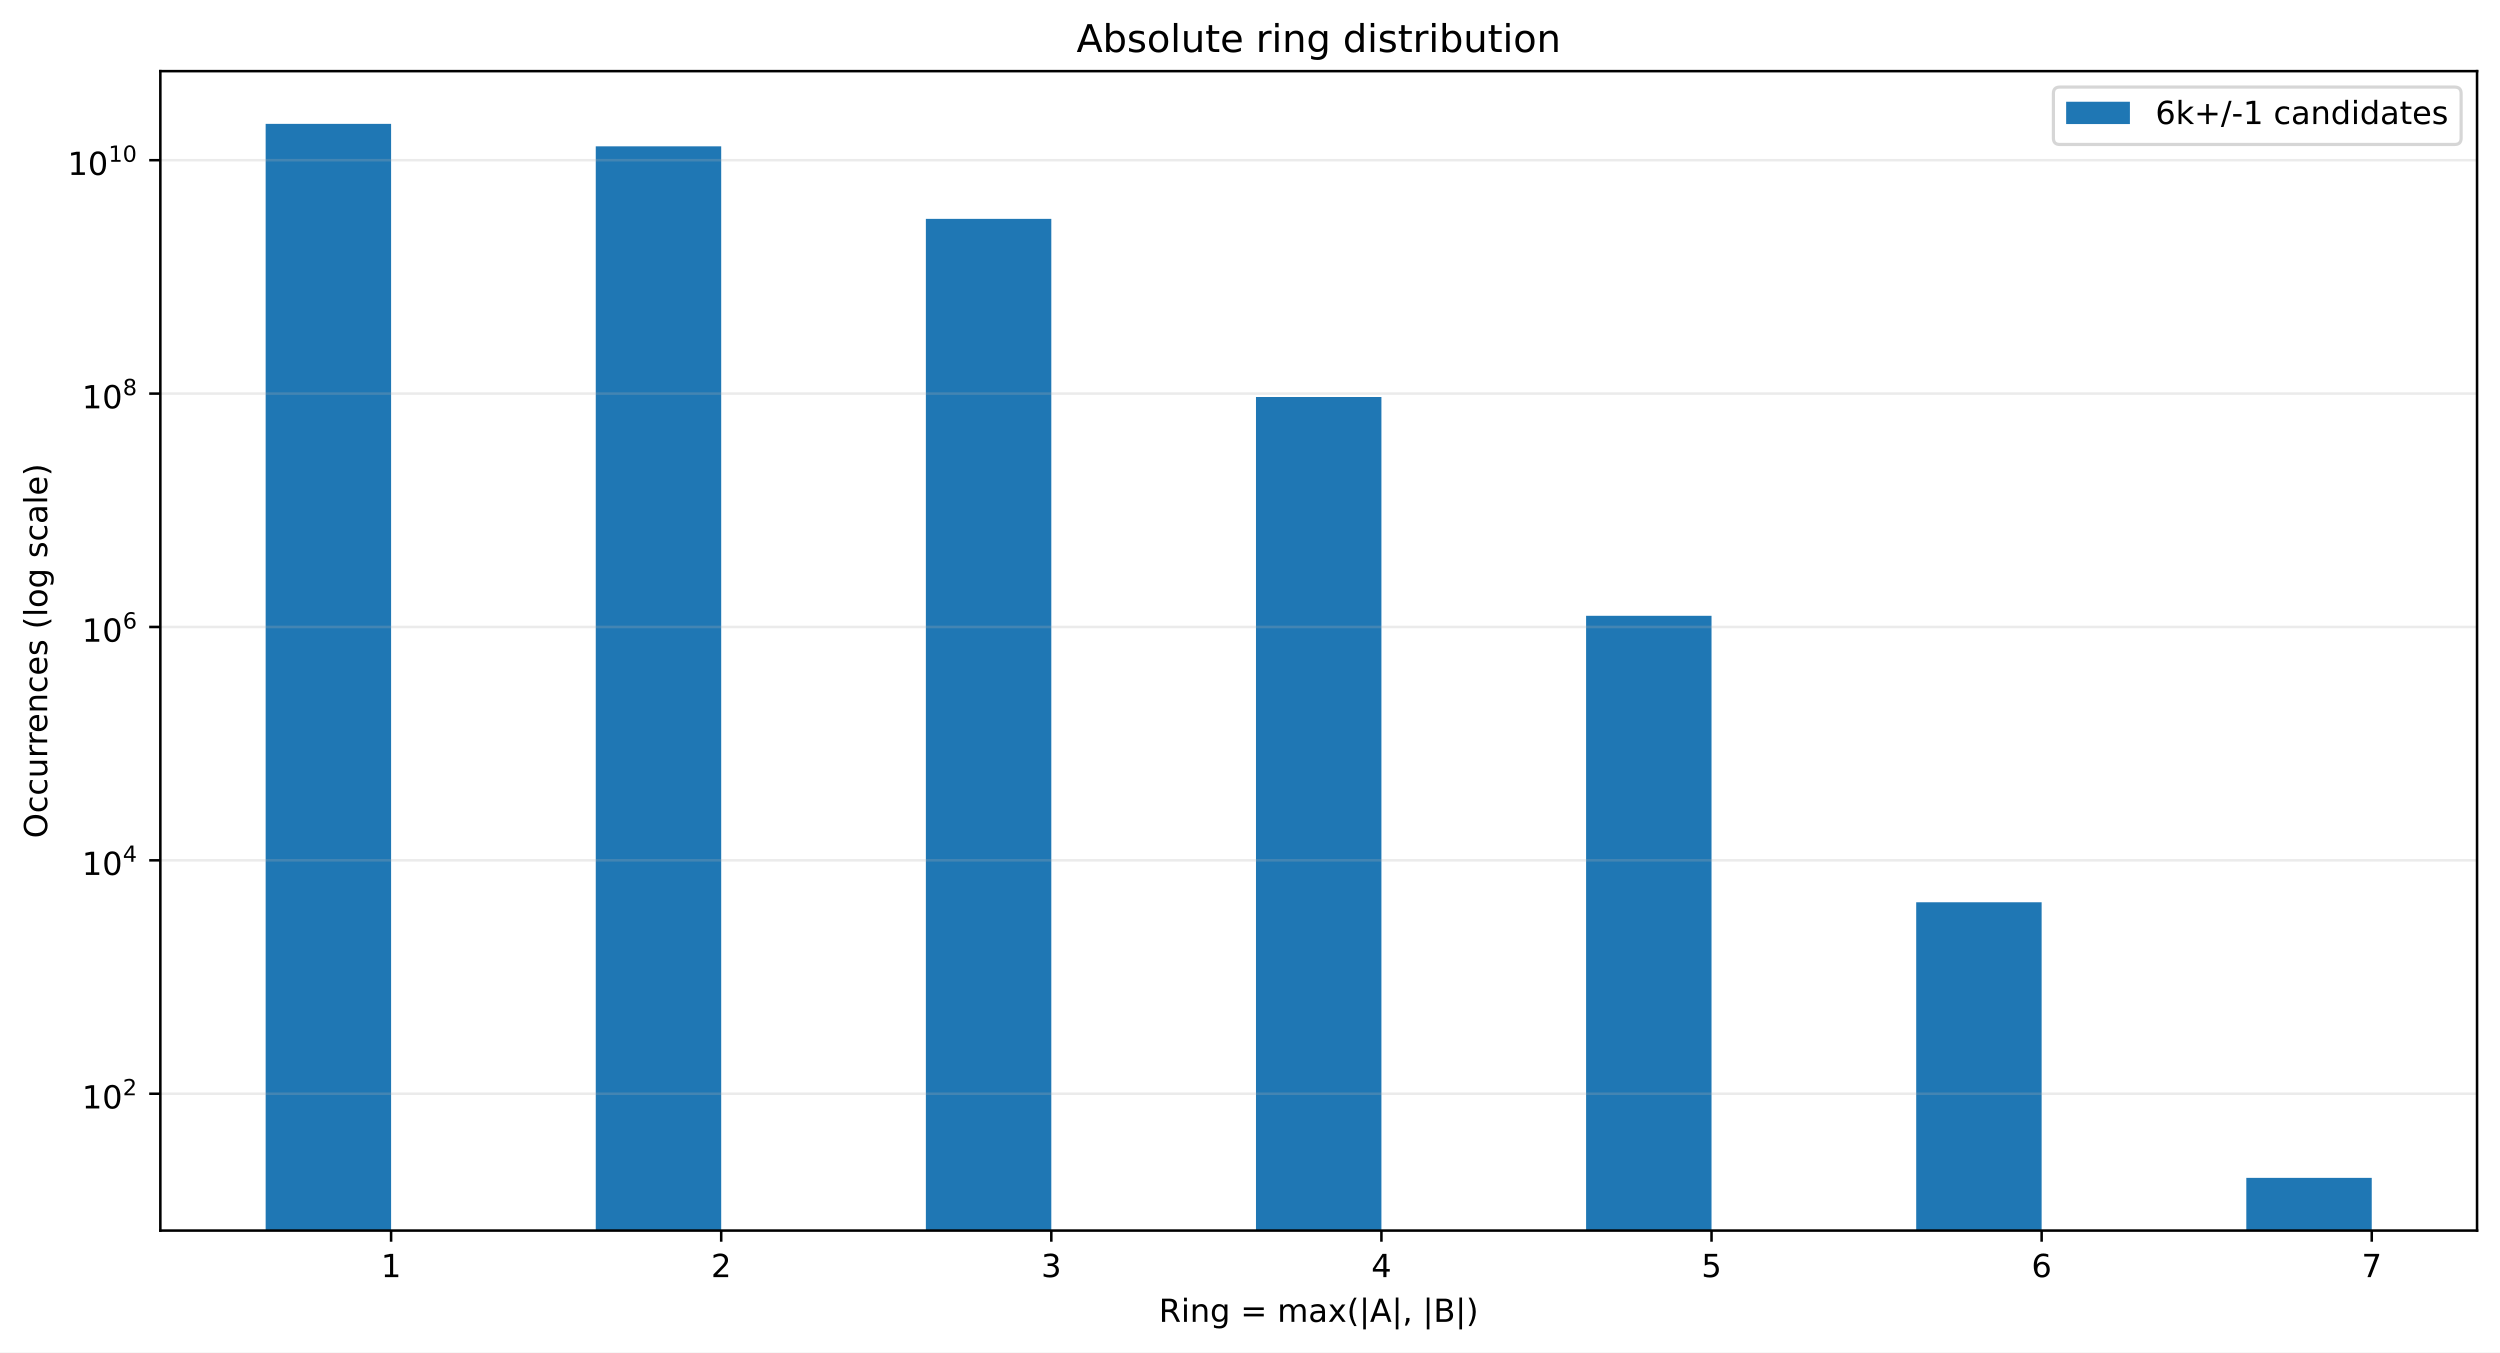
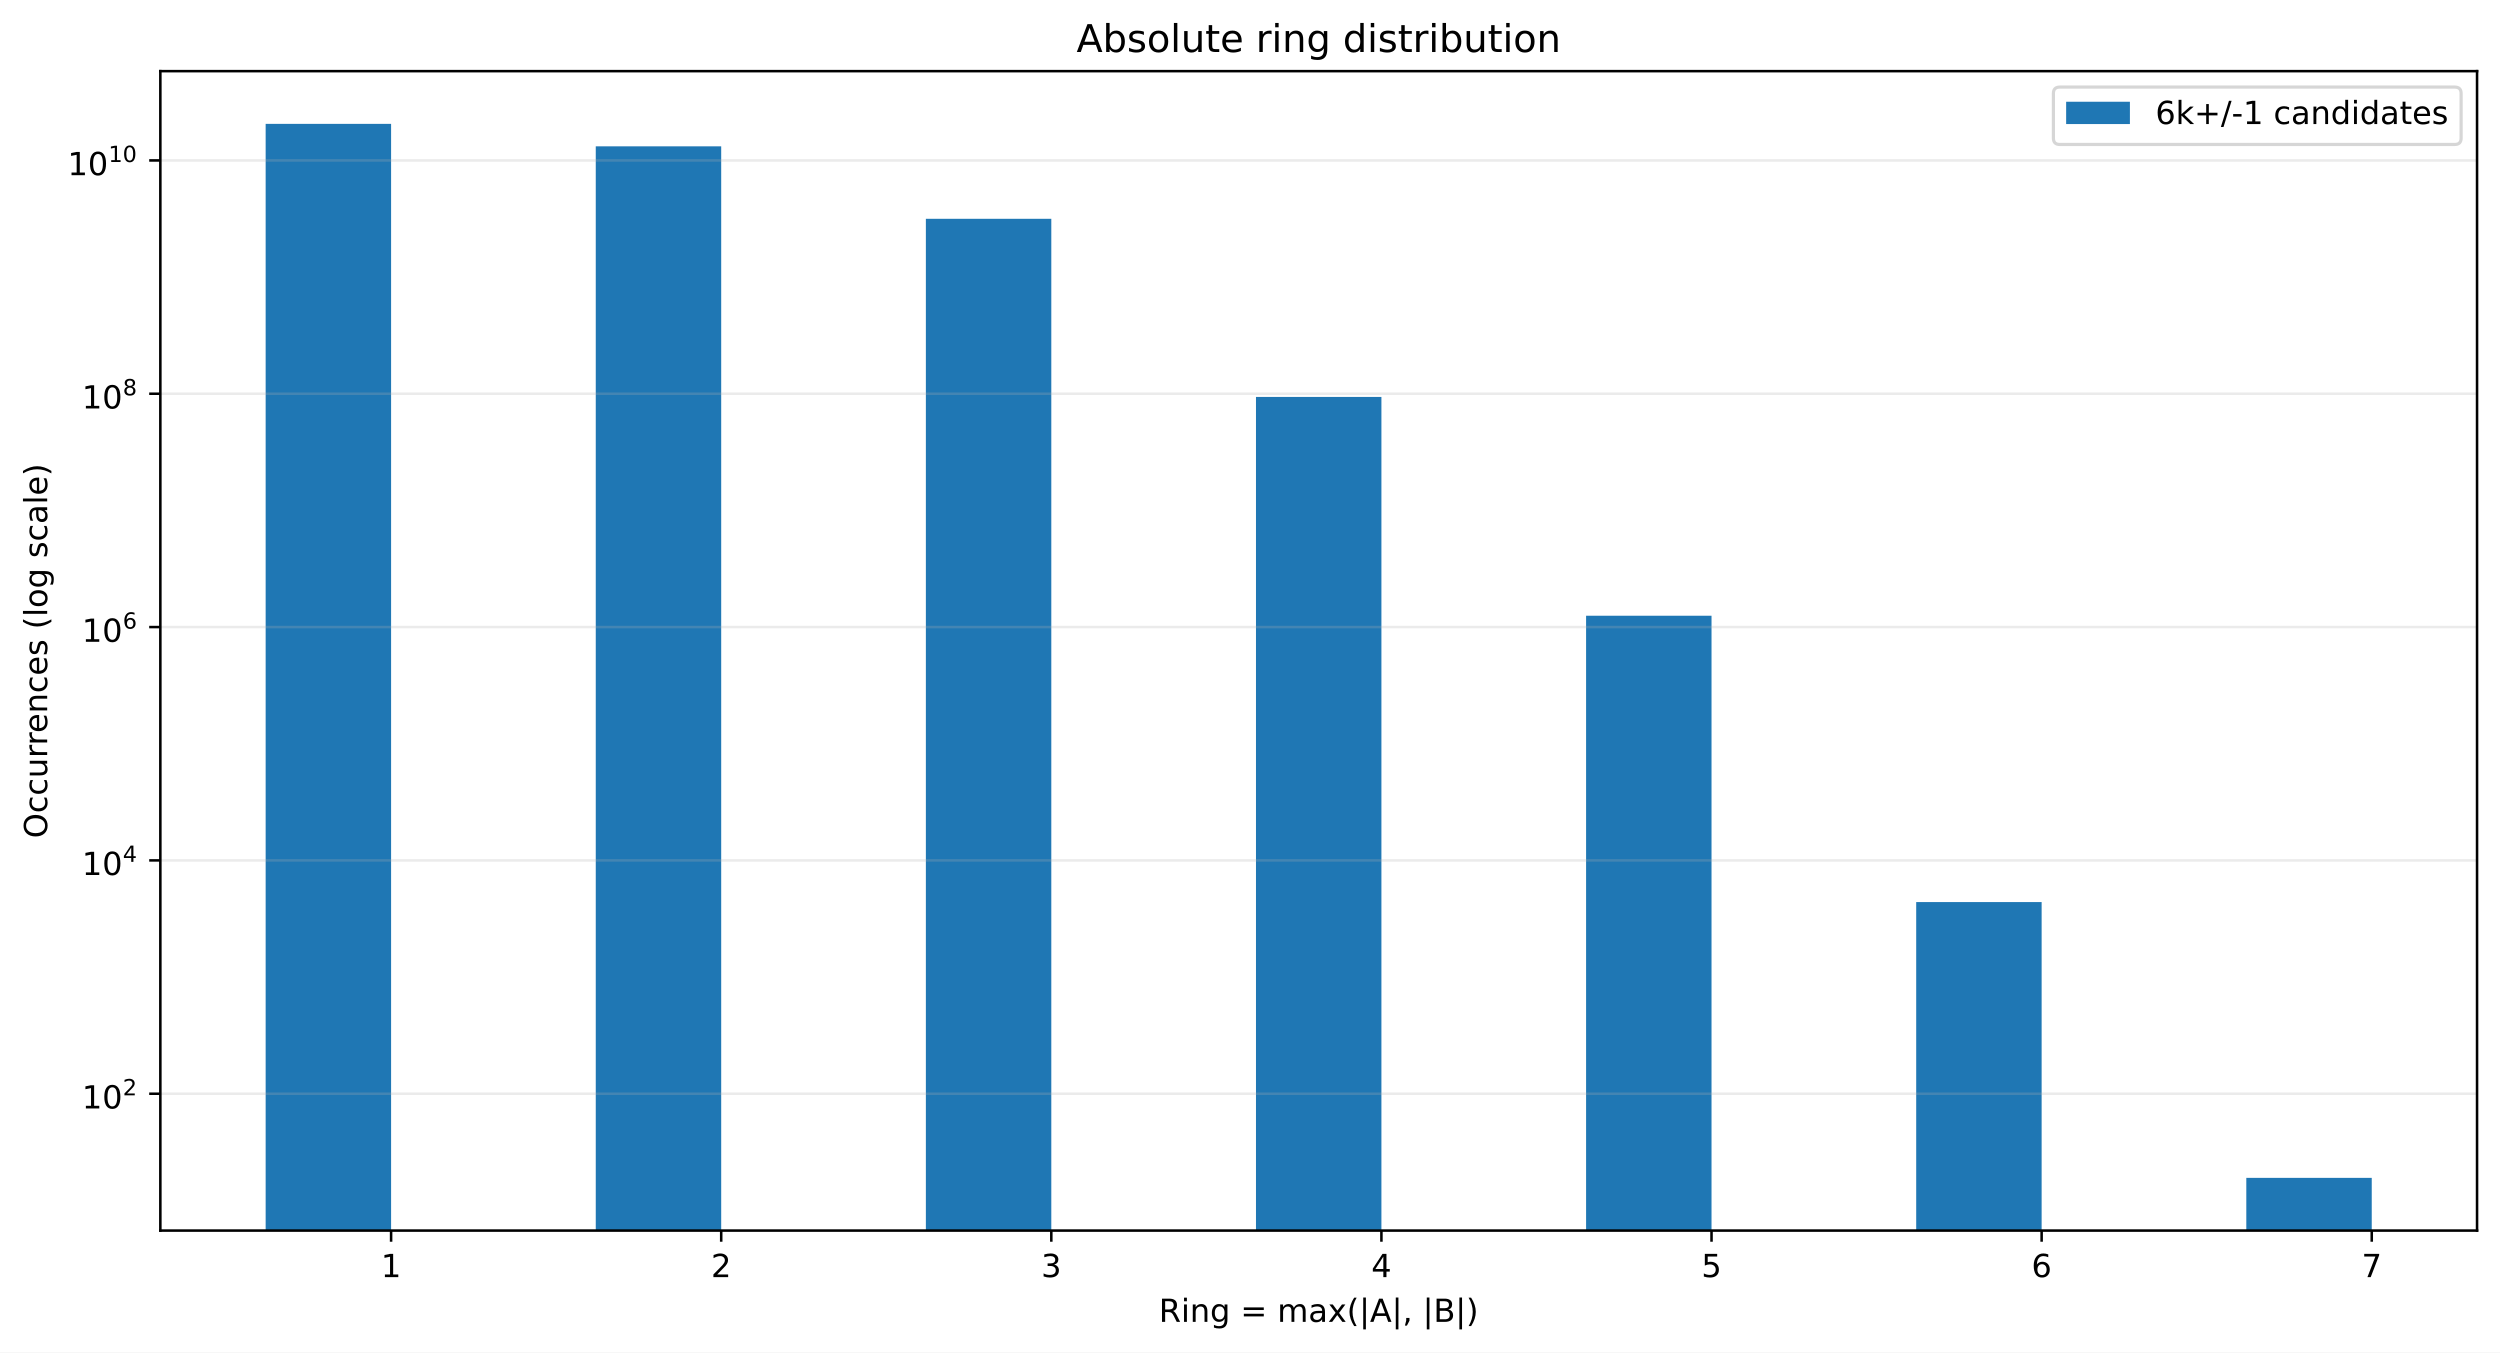
<svg xmlns="http://www.w3.org/2000/svg" xmlns:xlink="http://www.w3.org/1999/xlink" width="784.258pt" height="424.28pt" viewBox="0 0 784.258 424.28" version="1.1">
  <defs>
    <style type="text/css">*{stroke-linejoin: round; stroke-linecap: butt}</style>
  </defs>
  <g id="figure_1">
    <g id="patch_1">
      <path d="M 0 424.28  L 784.258 424.28  L 784.258 0  L 0 0  z " style="fill: #ffffff" />
    </g>
    <g id="axes_1">
      <g id="patch_2">
        <path d="M 50.301 386.036  L 777.058 386.036  L 777.058 22.318  L 50.301 22.318  z " style="fill: #ffffff" />
      </g>
      <g id="patch_3">
-         <path d="M 83.335 37021.482  L 122.687 37021.482  L 122.687 38.851  L 83.335 38.851  z " clip-path="url(#p740da7fad4)" style="fill: #1f77b4" />
+         <path d="M 83.335 37013.898  L 122.687 37013.898  L 122.687 38.851  L 83.335 38.851  z " clip-path="url(#p5dfe3e4680)" style="fill: #1f77b4" />
      </g>
      <g id="patch_4">
-         <path d="M 186.891 37021.482  L 226.243 37021.482  L 226.243 45.897  L 186.891 45.897  z " clip-path="url(#p740da7fad4)" style="fill: #1f77b4" />
+         <path d="M 186.891 37013.898  L 226.243 37013.898  L 226.243 45.895  L 186.891 45.895  z " clip-path="url(#p5dfe3e4680)" style="fill: #1f77b4" />
      </g>
      <g id="patch_5">
-         <path d="M 290.448 37021.482  L 329.799 37021.482  L 329.799 68.654  L 290.448 68.654  z " clip-path="url(#p740da7fad4)" style="fill: #1f77b4" />
+         <path d="M 290.448 37013.898  L 329.799 37013.898  L 329.799 68.647  L 290.448 68.647  z " clip-path="url(#p5dfe3e4680)" style="fill: #1f77b4" />
      </g>
      <g id="patch_6">
-         <path d="M 394.004 37021.482  L 433.355 37021.482  L 433.355 124.533  L 394.004 124.533  z " clip-path="url(#p740da7fad4)" style="fill: #1f77b4" />
+         <path d="M 394.004 37013.898  L 433.355 37013.898  L 433.355 124.515  L 394.004 124.515  z " clip-path="url(#p5dfe3e4680)" style="fill: #1f77b4" />
      </g>
      <g id="patch_7">
-         <path d="M 497.56 37021.482  L 536.912 37021.482  L 536.912 193.185  L 497.56 193.185  z " clip-path="url(#p740da7fad4)" style="fill: #1f77b4" />
+         <path d="M 497.56 37013.898  L 536.912 37013.898  L 536.912 193.153  L 497.56 193.153  z " clip-path="url(#p5dfe3e4680)" style="fill: #1f77b4" />
      </g>
      <g id="patch_8">
-         <path d="M 601.116 37021.482  L 640.468 37021.482  L 640.468 283.052  L 601.116 283.052  z " clip-path="url(#p740da7fad4)" style="fill: #1f77b4" />
+         <path d="M 601.116 37013.898  L 640.468 37013.898  L 640.468 282.979  L 601.116 282.979  z " clip-path="url(#p5dfe3e4680)" style="fill: #1f77b4" />
      </g>
      <g id="patch_9">
-         <path d="M 704.673 37021.482  L 744.024 37021.482  L 744.024 369.503  L 704.673 369.503  z " clip-path="url(#p740da7fad4)" style="fill: #1f77b4" />
+         <path d="M 704.673 37013.898  L 744.024 37013.898  L 744.024 369.503  L 704.673 369.503  z " clip-path="url(#p5dfe3e4680)" style="fill: #1f77b4" />
      </g>
      <g id="matplotlib.axis_1">
        <g id="xtick_1">
          <g id="line2d_1">
            <defs>
-               <path id="m22fabcd6a8" d="M 0 0  L 0 3.5  " style="stroke: #000000; stroke-width: 0.8" />
+               <path id="m068894368f" d="M 0 0  L 0 3.5  " style="stroke: #000000; stroke-width: 0.8" />
            </defs>
            <g>
-               <use xlink:href="#m22fabcd6a8" x="122.687" y="386.036" style="stroke: #000000; stroke-width: 0.8" />
+               <use xlink:href="#m068894368f" x="122.687" y="386.036" style="stroke: #000000; stroke-width: 0.8" />
            </g>
          </g>
          <g id="text_1">
            <g transform="translate(119.5053 400.6334) scale(0.1 -0.1)">
              <defs>
                <path id="DejaVuSans-14" d="M 794 531  L 1825 531  L 1825 4091  L 703 3866  L 703 4441  L 1819 4666  L 2450 4666  L 2450 531  L 3481 531  L 3481 0  L 794 0  L 794 531  z " transform="scale(0.015625)" />
              </defs>
              <use xlink:href="#DejaVuSans-14" />
            </g>
          </g>
        </g>
        <g id="xtick_2">
          <g id="line2d_2">
            <g>
-               <use xlink:href="#m22fabcd6a8" x="226.243" y="386.036" style="stroke: #000000; stroke-width: 0.8" />
+               <use xlink:href="#m068894368f" x="226.243" y="386.036" style="stroke: #000000; stroke-width: 0.8" />
            </g>
          </g>
          <g id="text_2">
            <g transform="translate(223.0616 400.6334) scale(0.1 -0.1)">
              <defs>
                <path id="DejaVuSans-15" d="M 1228 531  L 3431 531  L 3431 0  L 469 0  L 469 531  Q 828 903 1448 1529  Q 2069 2156 2228 2338  Q 2531 2678 2651 2914  Q 2772 3150 2772 3378  Q 2772 3750 2511 3984  Q 2250 4219 1831 4219  Q 1534 4219 1204 4116  Q 875 4013 500 3803  L 500 4441  Q 881 4594 1212 4672  Q 1544 4750 1819 4750  Q 2544 4750 2975 4387  Q 3406 4025 3406 3419  Q 3406 3131 3298 2873  Q 3191 2616 2906 2266  Q 2828 2175 2409 1742  Q 1991 1309 1228 531  z " transform="scale(0.015625)" />
              </defs>
              <use xlink:href="#DejaVuSans-15" />
            </g>
          </g>
        </g>
        <g id="xtick_3">
          <g id="line2d_3">
            <g>
-               <use xlink:href="#m22fabcd6a8" x="329.799" y="386.036" style="stroke: #000000; stroke-width: 0.8" />
+               <use xlink:href="#m068894368f" x="329.799" y="386.036" style="stroke: #000000; stroke-width: 0.8" />
            </g>
          </g>
          <g id="text_3">
            <g transform="translate(326.6178 400.6334) scale(0.1 -0.1)">
              <defs>
                <path id="DejaVuSans-16" d="M 2597 2516  Q 3050 2419 3304 2112  Q 3559 1806 3559 1356  Q 3559 666 3084 287  Q 2609 -91 1734 -91  Q 1441 -91 1130 -33  Q 819 25 488 141  L 488 750  Q 750 597 1062 519  Q 1375 441 1716 441  Q 2309 441 2620 675  Q 2931 909 2931 1356  Q 2931 1769 2642 2001  Q 2353 2234 1838 2234  L 1294 2234  L 1294 2753  L 1863 2753  Q 2328 2753 2575 2939  Q 2822 3125 2822 3475  Q 2822 3834 2567 4026  Q 2313 4219 1838 4219  Q 1578 4219 1281 4162  Q 984 4106 628 3988  L 628 4550  Q 988 4650 1302 4700  Q 1616 4750 1894 4750  Q 2613 4750 3031 4423  Q 3450 4097 3450 3541  Q 3450 3153 3228 2886  Q 3006 2619 2597 2516  z " transform="scale(0.015625)" />
              </defs>
              <use xlink:href="#DejaVuSans-16" />
            </g>
          </g>
        </g>
        <g id="xtick_4">
          <g id="line2d_4">
            <g>
-               <use xlink:href="#m22fabcd6a8" x="433.355" y="386.036" style="stroke: #000000; stroke-width: 0.8" />
+               <use xlink:href="#m068894368f" x="433.355" y="386.036" style="stroke: #000000; stroke-width: 0.8" />
            </g>
          </g>
          <g id="text_4">
            <g transform="translate(430.174 400.6334) scale(0.1 -0.1)">
              <defs>
                <path id="DejaVuSans-17" d="M 2419 4116  L 825 1625  L 2419 1625  L 2419 4116  z M 2253 4666  L 3047 4666  L 3047 1625  L 3713 1625  L 3713 1100  L 3047 1100  L 3047 0  L 2419 0  L 2419 1100  L 313 1100  L 313 1709  L 2253 4666  z " transform="scale(0.015625)" />
              </defs>
              <use xlink:href="#DejaVuSans-17" />
            </g>
          </g>
        </g>
        <g id="xtick_5">
          <g id="line2d_5">
            <g>
-               <use xlink:href="#m22fabcd6a8" x="536.912" y="386.036" style="stroke: #000000; stroke-width: 0.8" />
+               <use xlink:href="#m068894368f" x="536.912" y="386.036" style="stroke: #000000; stroke-width: 0.8" />
            </g>
          </g>
          <g id="text_5">
            <g transform="translate(533.7303 400.6334) scale(0.1 -0.1)">
              <defs>
                <path id="DejaVuSans-18" d="M 691 4666  L 3169 4666  L 3169 4134  L 1269 4134  L 1269 2991  Q 1406 3038 1543 3061  Q 1681 3084 1819 3084  Q 2600 3084 3056 2656  Q 3513 2228 3513 1497  Q 3513 744 3044 326  Q 2575 -91 1722 -91  Q 1428 -91 1123 -41  Q 819 9 494 109  L 494 744  Q 775 591 1075 516  Q 1375 441 1709 441  Q 2250 441 2565 725  Q 2881 1009 2881 1497  Q 2881 1984 2565 2268  Q 2250 2553 1709 2553  Q 1456 2553 1204 2497  Q 953 2441 691 2322  L 691 4666  z " transform="scale(0.015625)" />
              </defs>
              <use xlink:href="#DejaVuSans-18" />
            </g>
          </g>
        </g>
        <g id="xtick_6">
          <g id="line2d_6">
            <g>
-               <use xlink:href="#m22fabcd6a8" x="640.468" y="386.036" style="stroke: #000000; stroke-width: 0.8" />
+               <use xlink:href="#m068894368f" x="640.468" y="386.036" style="stroke: #000000; stroke-width: 0.8" />
            </g>
          </g>
          <g id="text_6">
            <g transform="translate(637.2865 400.6334) scale(0.1 -0.1)">
              <defs>
                <path id="DejaVuSans-19" d="M 2113 2584  Q 1688 2584 1439 2293  Q 1191 2003 1191 1497  Q 1191 994 1439 701  Q 1688 409 2113 409  Q 2538 409 2786 701  Q 3034 994 3034 1497  Q 3034 2003 2786 2293  Q 2538 2584 2113 2584  z M 3366 4563  L 3366 3988  Q 3128 4100 2886 4159  Q 2644 4219 2406 4219  Q 1781 4219 1451 3797  Q 1122 3375 1075 2522  Q 1259 2794 1537 2939  Q 1816 3084 2150 3084  Q 2853 3084 3261 2657  Q 3669 2231 3669 1497  Q 3669 778 3244 343  Q 2819 -91 2113 -91  Q 1303 -91 875 529  Q 447 1150 447 2328  Q 447 3434 972 4092  Q 1497 4750 2381 4750  Q 2619 4750 2861 4703  Q 3103 4656 3366 4563  z " transform="scale(0.015625)" />
              </defs>
              <use xlink:href="#DejaVuSans-19" />
            </g>
          </g>
        </g>
        <g id="xtick_7">
          <g id="line2d_7">
            <g>
-               <use xlink:href="#m22fabcd6a8" x="744.024" y="386.036" style="stroke: #000000; stroke-width: 0.8" />
+               <use xlink:href="#m068894368f" x="744.024" y="386.036" style="stroke: #000000; stroke-width: 0.8" />
            </g>
          </g>
          <g id="text_7">
            <g transform="translate(740.8427 400.6334) scale(0.1 -0.1)">
              <defs>
                <path id="DejaVuSans-1a" d="M 525 4666  L 3525 4666  L 3525 4397  L 1831 0  L 1172 0  L 2766 4134  L 525 4134  L 525 4666  z " transform="scale(0.015625)" />
              </defs>
              <use xlink:href="#DejaVuSans-1a" />
            </g>
          </g>
        </g>
        <g id="text_8">
          <g transform="translate(363.5437 414.678) scale(0.1 -0.1)">
            <defs>
              <path id="DejaVuSans-35" d="M 2841 2188  Q 3044 2119 3236 1894  Q 3428 1669 3622 1275  L 4263 0  L 3584 0  L 2988 1197  Q 2756 1666 2539 1819  Q 2322 1972 1947 1972  L 1259 1972  L 1259 0  L 628 0  L 628 4666  L 2053 4666  Q 2853 4666 3247 4331  Q 3641 3997 3641 3322  Q 3641 2881 3436 2590  Q 3231 2300 2841 2188  z M 1259 4147  L 1259 2491  L 2053 2491  Q 2509 2491 2742 2702  Q 2975 2913 2975 3322  Q 2975 3731 2742 3939  Q 2509 4147 2053 4147  L 1259 4147  z " transform="scale(0.015625)" />
              <path id="DejaVuSans-4c" d="M 603 3500  L 1178 3500  L 1178 0  L 603 0  L 603 3500  z M 603 4863  L 1178 4863  L 1178 4134  L 603 4134  L 603 4863  z " transform="scale(0.015625)" />
              <path id="DejaVuSans-51" d="M 3513 2113  L 3513 0  L 2938 0  L 2938 2094  Q 2938 2591 2744 2837  Q 2550 3084 2163 3084  Q 1697 3084 1428 2787  Q 1159 2491 1159 1978  L 1159 0  L 581 0  L 581 3500  L 1159 3500  L 1159 2956  Q 1366 3272 1645 3428  Q 1925 3584 2291 3584  Q 2894 3584 3203 3211  Q 3513 2838 3513 2113  z " transform="scale(0.015625)" />
              <path id="DejaVuSans-4a" d="M 2906 1791  Q 2906 2416 2648 2759  Q 2391 3103 1925 3103  Q 1463 3103 1205 2759  Q 947 2416 947 1791  Q 947 1169 1205 825  Q 1463 481 1925 481  Q 2391 481 2648 825  Q 2906 1169 2906 1791  z M 3481 434  Q 3481 -459 3084 -895  Q 2688 -1331 1869 -1331  Q 1566 -1331 1297 -1286  Q 1028 -1241 775 -1147  L 775 -588  Q 1028 -725 1275 -790  Q 1522 -856 1778 -856  Q 2344 -856 2625 -561  Q 2906 -266 2906 331  L 2906 616  Q 2728 306 2450 153  Q 2172 0 1784 0  Q 1141 0 747 490  Q 353 981 353 1791  Q 353 2603 747 3093  Q 1141 3584 1784 3584  Q 2172 3584 2450 3431  Q 2728 3278 2906 2969  L 2906 3500  L 3481 3500  L 3481 434  z " transform="scale(0.015625)" />
              <path id="DejaVuSans-3" transform="scale(0.015625)" />
              <path id="DejaVuSans-20" d="M 678 2906  L 4684 2906  L 4684 2381  L 678 2381  L 678 2906  z M 678 1631  L 4684 1631  L 4684 1100  L 678 1100  L 678 1631  z " transform="scale(0.015625)" />
              <path id="DejaVuSans-50" d="M 3328 2828  Q 3544 3216 3844 3400  Q 4144 3584 4550 3584  Q 5097 3584 5394 3201  Q 5691 2819 5691 2113  L 5691 0  L 5113 0  L 5113 2094  Q 5113 2597 4934 2840  Q 4756 3084 4391 3084  Q 3944 3084 3684 2787  Q 3425 2491 3425 1978  L 3425 0  L 2847 0  L 2847 2094  Q 2847 2600 2669 2842  Q 2491 3084 2119 3084  Q 1678 3084 1418 2786  Q 1159 2488 1159 1978  L 1159 0  L 581 0  L 581 3500  L 1159 3500  L 1159 2956  Q 1356 3278 1631 3431  Q 1906 3584 2284 3584  Q 2666 3584 2933 3390  Q 3200 3197 3328 2828  z " transform="scale(0.015625)" />
              <path id="DejaVuSans-44" d="M 2194 1759  Q 1497 1759 1228 1600  Q 959 1441 959 1056  Q 959 750 1161 570  Q 1363 391 1709 391  Q 2188 391 2477 730  Q 2766 1069 2766 1631  L 2766 1759  L 2194 1759  z M 3341 1997  L 3341 0  L 2766 0  L 2766 531  Q 2569 213 2275 61  Q 1981 -91 1556 -91  Q 1019 -91 701 211  Q 384 513 384 1019  Q 384 1609 779 1909  Q 1175 2209 1959 2209  L 2766 2209  L 2766 2266  Q 2766 2663 2505 2880  Q 2244 3097 1772 3097  Q 1472 3097 1187 3025  Q 903 2953 641 2809  L 641 3341  Q 956 3463 1253 3523  Q 1550 3584 1831 3584  Q 2591 3584 2966 3190  Q 3341 2797 3341 1997  z " transform="scale(0.015625)" />
              <path id="DejaVuSans-5b" d="M 3513 3500  L 2247 1797  L 3578 0  L 2900 0  L 1881 1375  L 863 0  L 184 0  L 1544 1831  L 300 3500  L 978 3500  L 1906 2253  L 2834 3500  L 3513 3500  z " transform="scale(0.015625)" />
              <path id="DejaVuSans-b" d="M 1984 4856  Q 1566 4138 1362 3434  Q 1159 2731 1159 2009  Q 1159 1288 1364 580  Q 1569 -128 1984 -844  L 1484 -844  Q 1016 -109 783 600  Q 550 1309 550 2009  Q 550 2706 781 3412  Q 1013 4119 1484 4856  L 1984 4856  z " transform="scale(0.015625)" />
              <path id="DejaVuSans-5f" d="M 1344 4891  L 1344 -1509  L 813 -1509  L 813 4891  L 1344 4891  z " transform="scale(0.015625)" />
              <path id="DejaVuSans-24" d="M 2188 4044  L 1331 1722  L 3047 1722  L 2188 4044  z M 1831 4666  L 2547 4666  L 4325 0  L 3669 0  L 3244 1197  L 1141 1197  L 716 0  L 50 0  L 1831 4666  z " transform="scale(0.015625)" />
              <path id="DejaVuSans-f" d="M 750 794  L 1409 794  L 1409 256  L 897 -744  L 494 -744  L 750 256  L 750 794  z " transform="scale(0.015625)" />
              <path id="DejaVuSans-25" d="M 1259 2228  L 1259 519  L 2272 519  Q 2781 519 3026 730  Q 3272 941 3272 1375  Q 3272 1813 3026 2020  Q 2781 2228 2272 2228  L 1259 2228  z M 1259 4147  L 1259 2741  L 2194 2741  Q 2656 2741 2882 2914  Q 3109 3088 3109 3444  Q 3109 3797 2882 3972  Q 2656 4147 2194 4147  L 1259 4147  z M 628 4666  L 2241 4666  Q 2963 4666 3353 4366  Q 3744 4066 3744 3513  Q 3744 3084 3544 2831  Q 3344 2578 2956 2516  Q 3422 2416 3680 2098  Q 3938 1781 3938 1306  Q 3938 681 3513 340  Q 3088 0 2303 0  L 628 0  L 628 4666  z " transform="scale(0.015625)" />
              <path id="DejaVuSans-c" d="M 513 4856  L 1013 4856  Q 1481 4119 1714 3412  Q 1947 2706 1947 2009  Q 1947 1309 1714 600  Q 1481 -109 1013 -844  L 513 -844  Q 928 -128 1133 580  Q 1338 1288 1338 2009  Q 1338 2731 1133 3434  Q 928 4138 513 4856  z " transform="scale(0.015625)" />
            </defs>
            <use xlink:href="#DejaVuSans-35" />
            <use xlink:href="#DejaVuSans-4c" transform="translate(69.48438 0)" />
            <use xlink:href="#DejaVuSans-51" transform="translate(97.26562 0)" />
            <use xlink:href="#DejaVuSans-4a" transform="translate(160.6406 0)" />
            <use xlink:href="#DejaVuSans-3" transform="translate(224.125 0)" />
            <use xlink:href="#DejaVuSans-20" transform="translate(255.9062 0)" />
            <use xlink:href="#DejaVuSans-3" transform="translate(339.7031 0)" />
            <use xlink:href="#DejaVuSans-50" transform="translate(371.4844 0)" />
            <use xlink:href="#DejaVuSans-44" transform="translate(468.8906 0)" />
            <use xlink:href="#DejaVuSans-5b" transform="translate(530.1719 0)" />
            <use xlink:href="#DejaVuSans-b" transform="translate(589.3594 0)" />
            <use xlink:href="#DejaVuSans-5f" transform="translate(628.375 0)" />
            <use xlink:href="#DejaVuSans-24" transform="translate(662.0625 0)" />
            <use xlink:href="#DejaVuSans-5f" transform="translate(730.4688 0)" />
            <use xlink:href="#DejaVuSans-f" transform="translate(764.1562 0)" />
            <use xlink:href="#DejaVuSans-3" transform="translate(795.9375 0)" />
            <use xlink:href="#DejaVuSans-5f" transform="translate(827.7188 0)" />
            <use xlink:href="#DejaVuSans-25" transform="translate(861.4062 0)" />
            <use xlink:href="#DejaVuSans-5f" transform="translate(930.0156 0)" />
            <use xlink:href="#DejaVuSans-c" transform="translate(963.7031 0)" />
          </g>
        </g>
      </g>
      <g id="matplotlib.axis_2">
        <g id="ytick_1">
          <g id="line2d_8">
-             <path d="M 50.301 343.102  L 777.058 343.102  " clip-path="url(#p740da7fad4)" style="fill: none; stroke: #b0b0b0; stroke-opacity: 0.25; stroke-width: 0.8; stroke-linecap: square" />
+             <path d="M 50.301 343.107  L 777.058 343.107  " clip-path="url(#p5dfe3e4680)" style="fill: none; stroke: #b0b0b0; stroke-opacity: 0.25; stroke-width: 0.8; stroke-linecap: square" />
          </g>
          <g id="line2d_9">
            <defs>
-               <path id="m288a90eb83" d="M 0 0  L -3.5 0  " style="stroke: #000000; stroke-width: 0.8" />
+               <path id="m9fbcddae96" d="M 0 0  L -3.5 0  " style="stroke: #000000; stroke-width: 0.8" />
            </defs>
            <g>
-               <use xlink:href="#m288a90eb83" x="50.301" y="343.102" style="stroke: #000000; stroke-width: 0.8" />
+               <use xlink:href="#m9fbcddae96" x="50.301" y="343.107" style="stroke: #000000; stroke-width: 0.8" />
            </g>
          </g>
          <g id="text_9">
-             <g transform="translate(25.70078 347.8018) scale(0.1 -0.1)">
+             <g transform="translate(25.70078 347.8073) scale(0.1 -0.1)">
              <defs>
                <path id="DejaVuSans-13" d="M 2034 4250  Q 1547 4250 1301 3770  Q 1056 3291 1056 2328  Q 1056 1369 1301 889  Q 1547 409 2034 409  Q 2525 409 2770 889  Q 3016 1369 3016 2328  Q 3016 3291 2770 3770  Q 2525 4250 2034 4250  z M 2034 4750  Q 2819 4750 3233 4129  Q 3647 3509 3647 2328  Q 3647 1150 3233 529  Q 2819 -91 2034 -91  Q 1250 -91 836 529  Q 422 1150 422 2328  Q 422 3509 836 4129  Q 1250 4750 2034 4750  z " transform="scale(0.015625)" />
              </defs>
              <use xlink:href="#DejaVuSans-14" transform="translate(0 0.746875)" />
              <use xlink:href="#DejaVuSans-13" transform="translate(63.62305 0.746875)" />
              <use xlink:href="#DejaVuSans-15" transform="translate(128.2031 42.04688) scale(0.7)" />
            </g>
          </g>
        </g>
        <g id="ytick_2">
          <g id="line2d_10">
-             <path d="M 50.301 269.891  L 777.058 269.891  " clip-path="url(#p740da7fad4)" style="fill: none; stroke: #b0b0b0; stroke-opacity: 0.25; stroke-width: 0.8; stroke-linecap: square" />
+             <path d="M 50.301 269.912  L 777.058 269.912  " clip-path="url(#p5dfe3e4680)" style="fill: none; stroke: #b0b0b0; stroke-opacity: 0.25; stroke-width: 0.8; stroke-linecap: square" />
          </g>
          <g id="line2d_11">
            <g>
-               <use xlink:href="#m288a90eb83" x="50.301" y="269.891" style="stroke: #000000; stroke-width: 0.8" />
+               <use xlink:href="#m9fbcddae96" x="50.301" y="269.912" style="stroke: #000000; stroke-width: 0.8" />
            </g>
          </g>
          <g id="text_10">
-             <g transform="translate(25.70078 274.5415) scale(0.1 -0.1)">
+             <g transform="translate(25.70078 274.5621) scale(0.1 -0.1)">
              <use xlink:href="#DejaVuSans-14" transform="translate(0 0.665625)" />
              <use xlink:href="#DejaVuSans-13" transform="translate(63.62305 0.665625)" />
              <use xlink:href="#DejaVuSans-17" transform="translate(128.2031 41.96563) scale(0.7)" />
            </g>
          </g>
        </g>
        <g id="ytick_3">
          <g id="line2d_12">
-             <path d="M 50.301 196.681  L 777.058 196.681  " clip-path="url(#p740da7fad4)" style="fill: none; stroke: #b0b0b0; stroke-opacity: 0.25; stroke-width: 0.8; stroke-linecap: square" />
+             <path d="M 50.301 196.717  L 777.058 196.717  " clip-path="url(#p5dfe3e4680)" style="fill: none; stroke: #b0b0b0; stroke-opacity: 0.25; stroke-width: 0.8; stroke-linecap: square" />
          </g>
          <g id="line2d_13">
            <g>
-               <use xlink:href="#m288a90eb83" x="50.301" y="196.681" style="stroke: #000000; stroke-width: 0.8" />
+               <use xlink:href="#m9fbcddae96" x="50.301" y="196.717" style="stroke: #000000; stroke-width: 0.8" />
            </g>
          </g>
          <g id="text_11">
-             <g transform="translate(25.70078 201.3811) scale(0.1 -0.1)">
+             <g transform="translate(25.70078 201.4169) scale(0.1 -0.1)">
              <use xlink:href="#DejaVuSans-14" transform="translate(0 0.746875)" />
              <use xlink:href="#DejaVuSans-13" transform="translate(63.62305 0.746875)" />
              <use xlink:href="#DejaVuSans-19" transform="translate(128.2031 42.04688) scale(0.7)" />
            </g>
          </g>
        </g>
        <g id="ytick_4">
          <g id="line2d_14">
-             <path d="M 50.301 123.471  L 777.058 123.471  " clip-path="url(#p740da7fad4)" style="fill: none; stroke: #b0b0b0; stroke-opacity: 0.25; stroke-width: 0.8; stroke-linecap: square" />
+             <path d="M 50.301 123.522  L 777.058 123.522  " clip-path="url(#p5dfe3e4680)" style="fill: none; stroke: #b0b0b0; stroke-opacity: 0.25; stroke-width: 0.8; stroke-linecap: square" />
          </g>
          <g id="line2d_15">
            <g>
-               <use xlink:href="#m288a90eb83" x="50.301" y="123.471" style="stroke: #000000; stroke-width: 0.8" />
+               <use xlink:href="#m9fbcddae96" x="50.301" y="123.522" style="stroke: #000000; stroke-width: 0.8" />
            </g>
          </g>
          <g id="text_12">
-             <g transform="translate(25.70078 128.1708) scale(0.1 -0.1)">
+             <g transform="translate(25.70078 128.2217) scale(0.1 -0.1)">
              <defs>
                <path id="DejaVuSans-1b" d="M 2034 2216  Q 1584 2216 1326 1975  Q 1069 1734 1069 1313  Q 1069 891 1326 650  Q 1584 409 2034 409  Q 2484 409 2743 651  Q 3003 894 3003 1313  Q 3003 1734 2745 1975  Q 2488 2216 2034 2216  z M 1403 2484  Q 997 2584 770 2862  Q 544 3141 544 3541  Q 544 4100 942 4425  Q 1341 4750 2034 4750  Q 2731 4750 3128 4425  Q 3525 4100 3525 3541  Q 3525 3141 3298 2862  Q 3072 2584 2669 2484  Q 3125 2378 3379 2068  Q 3634 1759 3634 1313  Q 3634 634 3220 271  Q 2806 -91 2034 -91  Q 1263 -91 848 271  Q 434 634 434 1313  Q 434 1759 690 2068  Q 947 2378 1403 2484  z M 1172 3481  Q 1172 3119 1398 2916  Q 1625 2713 2034 2713  Q 2441 2713 2670 2916  Q 2900 3119 2900 3481  Q 2900 3844 2670 4047  Q 2441 4250 2034 4250  Q 1625 4250 1398 4047  Q 1172 3844 1172 3481  z " transform="scale(0.015625)" />
              </defs>
              <use xlink:href="#DejaVuSans-14" transform="translate(0 0.746875)" />
              <use xlink:href="#DejaVuSans-13" transform="translate(63.62305 0.746875)" />
              <use xlink:href="#DejaVuSans-1b" transform="translate(128.2031 42.04688) scale(0.7)" />
            </g>
          </g>
        </g>
        <g id="ytick_5">
          <g id="line2d_16">
-             <path d="M 50.301 50.26  L 777.058 50.26  " clip-path="url(#p740da7fad4)" style="fill: none; stroke: #b0b0b0; stroke-opacity: 0.25; stroke-width: 0.8; stroke-linecap: square" />
+             <path d="M 50.301 50.327  L 777.058 50.327  " clip-path="url(#p5dfe3e4680)" style="fill: none; stroke: #b0b0b0; stroke-opacity: 0.25; stroke-width: 0.8; stroke-linecap: square" />
          </g>
          <g id="line2d_17">
            <g>
-               <use xlink:href="#m288a90eb83" x="50.301" y="50.26" style="stroke: #000000; stroke-width: 0.8" />
+               <use xlink:href="#m9fbcddae96" x="50.301" y="50.327" style="stroke: #000000; stroke-width: 0.8" />
            </g>
          </g>
          <g id="text_13">
-             <g transform="translate(21.20078 54.96045) scale(0.1 -0.1)">
+             <g transform="translate(21.20078 55.02651) scale(0.1 -0.1)">
              <use xlink:href="#DejaVuSans-14" transform="translate(0 0.746875)" />
              <use xlink:href="#DejaVuSans-13" transform="translate(63.62305 0.746875)" />
              <use xlink:href="#DejaVuSans-14" transform="translate(128.2031 42.04688) scale(0.7)" />
              <use xlink:href="#DejaVuSans-13" transform="translate(172.7393 42.04688) scale(0.7)" />
            </g>
          </g>
        </g>
        <g id="text_14">
          <g transform="translate(14.79844 262.9551) rotate(-90) scale(0.1 -0.1)">
            <defs>
              <path id="DejaVuSans-32" d="M 2522 4238  Q 1834 4238 1429 3725  Q 1025 3213 1025 2328  Q 1025 1447 1429 934  Q 1834 422 2522 422  Q 3209 422 3611 934  Q 4013 1447 4013 2328  Q 4013 3213 3611 3725  Q 3209 4238 2522 4238  z M 2522 4750  Q 3503 4750 4090 4092  Q 4678 3434 4678 2328  Q 4678 1225 4090 567  Q 3503 -91 2522 -91  Q 1538 -91 948 565  Q 359 1222 359 2328  Q 359 3434 948 4092  Q 1538 4750 2522 4750  z " transform="scale(0.015625)" />
              <path id="DejaVuSans-46" d="M 3122 3366  L 3122 2828  Q 2878 2963 2633 3030  Q 2388 3097 2138 3097  Q 1578 3097 1268 2742  Q 959 2388 959 1747  Q 959 1106 1268 751  Q 1578 397 2138 397  Q 2388 397 2633 464  Q 2878 531 3122 666  L 3122 134  Q 2881 22 2623 -34  Q 2366 -91 2075 -91  Q 1284 -91 818 406  Q 353 903 353 1747  Q 353 2603 823 3093  Q 1294 3584 2113 3584  Q 2378 3584 2631 3529  Q 2884 3475 3122 3366  z " transform="scale(0.015625)" />
              <path id="DejaVuSans-58" d="M 544 1381  L 544 3500  L 1119 3500  L 1119 1403  Q 1119 906 1312 657  Q 1506 409 1894 409  Q 2359 409 2629 706  Q 2900 1003 2900 1516  L 2900 3500  L 3475 3500  L 3475 0  L 2900 0  L 2900 538  Q 2691 219 2414 64  Q 2138 -91 1772 -91  Q 1169 -91 856 284  Q 544 659 544 1381  z M 1991 3584  L 1991 3584  z " transform="scale(0.015625)" />
              <path id="DejaVuSans-55" d="M 2631 2963  Q 2534 3019 2420 3045  Q 2306 3072 2169 3072  Q 1681 3072 1420 2755  Q 1159 2438 1159 1844  L 1159 0  L 581 0  L 581 3500  L 1159 3500  L 1159 2956  Q 1341 3275 1631 3429  Q 1922 3584 2338 3584  Q 2397 3584 2469 3576  Q 2541 3569 2628 3553  L 2631 2963  z " transform="scale(0.015625)" />
              <path id="DejaVuSans-48" d="M 3597 1894  L 3597 1613  L 953 1613  Q 991 1019 1311 708  Q 1631 397 2203 397  Q 2534 397 2845 478  Q 3156 559 3463 722  L 3463 178  Q 3153 47 2828 -22  Q 2503 -91 2169 -91  Q 1331 -91 842 396  Q 353 884 353 1716  Q 353 2575 817 3079  Q 1281 3584 2069 3584  Q 2775 3584 3186 3129  Q 3597 2675 3597 1894  z M 3022 2063  Q 3016 2534 2758 2815  Q 2500 3097 2075 3097  Q 1594 3097 1305 2825  Q 1016 2553 972 2059  L 3022 2063  z " transform="scale(0.015625)" />
              <path id="DejaVuSans-56" d="M 2834 3397  L 2834 2853  Q 2591 2978 2328 3040  Q 2066 3103 1784 3103  Q 1356 3103 1142 2972  Q 928 2841 928 2578  Q 928 2378 1081 2264  Q 1234 2150 1697 2047  L 1894 2003  Q 2506 1872 2764 1633  Q 3022 1394 3022 966  Q 3022 478 2636 193  Q 2250 -91 1575 -91  Q 1294 -91 989 -36  Q 684 19 347 128  L 347 722  Q 666 556 975 473  Q 1284 391 1588 391  Q 1994 391 2212 530  Q 2431 669 2431 922  Q 2431 1156 2273 1281  Q 2116 1406 1581 1522  L 1381 1569  Q 847 1681 609 1914  Q 372 2147 372 2553  Q 372 3047 722 3315  Q 1072 3584 1716 3584  Q 2034 3584 2315 3537  Q 2597 3491 2834 3397  z " transform="scale(0.015625)" />
              <path id="DejaVuSans-4f" d="M 603 4863  L 1178 4863  L 1178 0  L 603 0  L 603 4863  z " transform="scale(0.015625)" />
              <path id="DejaVuSans-52" d="M 1959 3097  Q 1497 3097 1228 2736  Q 959 2375 959 1747  Q 959 1119 1226 758  Q 1494 397 1959 397  Q 2419 397 2687 759  Q 2956 1122 2956 1747  Q 2956 2369 2687 2733  Q 2419 3097 1959 3097  z M 1959 3584  Q 2709 3584 3137 3096  Q 3566 2609 3566 1747  Q 3566 888 3137 398  Q 2709 -91 1959 -91  Q 1206 -91 779 398  Q 353 888 353 1747  Q 353 2609 779 3096  Q 1206 3584 1959 3584  z " transform="scale(0.015625)" />
            </defs>
            <use xlink:href="#DejaVuSans-32" />
            <use xlink:href="#DejaVuSans-46" transform="translate(78.71875 0)" />
            <use xlink:href="#DejaVuSans-46" transform="translate(133.7031 0)" />
            <use xlink:href="#DejaVuSans-58" transform="translate(188.6875 0)" />
            <use xlink:href="#DejaVuSans-55" transform="translate(252.0625 0)" />
            <use xlink:href="#DejaVuSans-55" transform="translate(291.4219 0)" />
            <use xlink:href="#DejaVuSans-48" transform="translate(330.3281 0)" />
            <use xlink:href="#DejaVuSans-51" transform="translate(391.8594 0)" />
            <use xlink:href="#DejaVuSans-46" transform="translate(455.2344 0)" />
            <use xlink:href="#DejaVuSans-48" transform="translate(510.2188 0)" />
            <use xlink:href="#DejaVuSans-56" transform="translate(571.75 0)" />
            <use xlink:href="#DejaVuSans-3" transform="translate(623.8438 0)" />
            <use xlink:href="#DejaVuSans-b" transform="translate(655.625 0)" />
            <use xlink:href="#DejaVuSans-4f" transform="translate(694.6406 0)" />
            <use xlink:href="#DejaVuSans-52" transform="translate(722.4219 0)" />
            <use xlink:href="#DejaVuSans-4a" transform="translate(783.6094 0)" />
            <use xlink:href="#DejaVuSans-3" transform="translate(847.0938 0)" />
            <use xlink:href="#DejaVuSans-56" transform="translate(878.875 0)" />
            <use xlink:href="#DejaVuSans-46" transform="translate(930.9688 0)" />
            <use xlink:href="#DejaVuSans-44" transform="translate(985.9531 0)" />
            <use xlink:href="#DejaVuSans-4f" transform="translate(1047.234 0)" />
            <use xlink:href="#DejaVuSans-48" transform="translate(1075.016 0)" />
            <use xlink:href="#DejaVuSans-c" transform="translate(1136.547 0)" />
          </g>
        </g>
      </g>
      <g id="patch_10">
        <path d="M 50.301 386.036  L 50.301 22.318  " style="fill: none; stroke: #000000; stroke-width: 0.8; stroke-linejoin: miter; stroke-linecap: square" />
      </g>
      <g id="patch_11">
        <path d="M 777.058 386.036  L 777.058 22.318  " style="fill: none; stroke: #000000; stroke-width: 0.8; stroke-linejoin: miter; stroke-linecap: square" />
      </g>
      <g id="patch_12">
        <path d="M 50.301 386.036  L 777.058 386.036  " style="fill: none; stroke: #000000; stroke-width: 0.8; stroke-linejoin: miter; stroke-linecap: square" />
      </g>
      <g id="patch_13">
        <path d="M 50.301 22.318  L 777.058 22.318  " style="fill: none; stroke: #000000; stroke-width: 0.8; stroke-linejoin: miter; stroke-linecap: square" />
      </g>
      <g id="text_15">
        <g transform="translate(337.7055 16.31812) scale(0.12 -0.12)">
          <defs>
            <path id="DejaVuSans-45" d="M 3116 1747  Q 3116 2381 2855 2742  Q 2594 3103 2138 3103  Q 1681 3103 1420 2742  Q 1159 2381 1159 1747  Q 1159 1113 1420 752  Q 1681 391 2138 391  Q 2594 391 2855 752  Q 3116 1113 3116 1747  z M 1159 2969  Q 1341 3281 1617 3432  Q 1894 3584 2278 3584  Q 2916 3584 3314 3078  Q 3713 2572 3713 1747  Q 3713 922 3314 415  Q 2916 -91 2278 -91  Q 1894 -91 1617 61  Q 1341 213 1159 525  L 1159 0  L 581 0  L 581 4863  L 1159 4863  L 1159 2969  z " transform="scale(0.015625)" />
            <path id="DejaVuSans-57" d="M 1172 4494  L 1172 3500  L 2356 3500  L 2356 3053  L 1172 3053  L 1172 1153  Q 1172 725 1289 603  Q 1406 481 1766 481  L 2356 481  L 2356 0  L 1766 0  Q 1100 0 847 248  Q 594 497 594 1153  L 594 3053  L 172 3053  L 172 3500  L 594 3500  L 594 4494  L 1172 4494  z " transform="scale(0.015625)" />
            <path id="DejaVuSans-47" d="M 2906 2969  L 2906 4863  L 3481 4863  L 3481 0  L 2906 0  L 2906 525  Q 2725 213 2448 61  Q 2172 -91 1784 -91  Q 1150 -91 751 415  Q 353 922 353 1747  Q 353 2572 751 3078  Q 1150 3584 1784 3584  Q 2172 3584 2448 3432  Q 2725 3281 2906 2969  z M 947 1747  Q 947 1113 1208 752  Q 1469 391 1925 391  Q 2381 391 2643 752  Q 2906 1113 2906 1747  Q 2906 2381 2643 2742  Q 2381 3103 1925 3103  Q 1469 3103 1208 2742  Q 947 2381 947 1747  z " transform="scale(0.015625)" />
          </defs>
          <use xlink:href="#DejaVuSans-24" />
          <use xlink:href="#DejaVuSans-45" transform="translate(68.40625 0)" />
          <use xlink:href="#DejaVuSans-56" transform="translate(131.8906 0)" />
          <use xlink:href="#DejaVuSans-52" transform="translate(183.9844 0)" />
          <use xlink:href="#DejaVuSans-4f" transform="translate(245.1719 0)" />
          <use xlink:href="#DejaVuSans-58" transform="translate(272.9531 0)" />
          <use xlink:href="#DejaVuSans-57" transform="translate(336.3281 0)" />
          <use xlink:href="#DejaVuSans-48" transform="translate(375.5312 0)" />
          <use xlink:href="#DejaVuSans-3" transform="translate(437.0625 0)" />
          <use xlink:href="#DejaVuSans-55" transform="translate(468.8438 0)" />
          <use xlink:href="#DejaVuSans-4c" transform="translate(509.9531 0)" />
          <use xlink:href="#DejaVuSans-51" transform="translate(537.7344 0)" />
          <use xlink:href="#DejaVuSans-4a" transform="translate(601.1094 0)" />
          <use xlink:href="#DejaVuSans-3" transform="translate(664.5938 0)" />
          <use xlink:href="#DejaVuSans-47" transform="translate(696.375 0)" />
          <use xlink:href="#DejaVuSans-4c" transform="translate(759.8594 0)" />
          <use xlink:href="#DejaVuSans-56" transform="translate(787.6406 0)" />
          <use xlink:href="#DejaVuSans-57" transform="translate(839.7344 0)" />
          <use xlink:href="#DejaVuSans-55" transform="translate(878.9375 0)" />
          <use xlink:href="#DejaVuSans-4c" transform="translate(920.0469 0)" />
          <use xlink:href="#DejaVuSans-45" transform="translate(947.8281 0)" />
          <use xlink:href="#DejaVuSans-58" transform="translate(1011.312 0)" />
          <use xlink:href="#DejaVuSans-57" transform="translate(1074.688 0)" />
          <use xlink:href="#DejaVuSans-4c" transform="translate(1113.891 0)" />
          <use xlink:href="#DejaVuSans-52" transform="translate(1141.672 0)" />
          <use xlink:href="#DejaVuSans-51" transform="translate(1202.859 0)" />
        </g>
      </g>
      <g id="legend_1">
        <g id="patch_14">
          <path d="M 646.158 45.319  L 770.058 45.319  Q 772.058 45.319 772.058 43.319  L 772.058 29.318  Q 772.058 27.318 770.058 27.318  L 646.158 27.318  Q 644.158 27.318 644.158 29.318  L 644.158 43.319  Q 644.158 45.319 646.158 45.319  z " style="fill: #ffffff; opacity: 0.8; stroke: #cccccc; stroke-linejoin: miter" />
        </g>
        <g id="patch_15">
          <path d="M 648.158 38.917  L 668.158 38.917  L 668.158 31.917  L 648.158 31.917  z " style="fill: #1f77b4" />
        </g>
        <g id="text_16">
          <g transform="translate(676.1584 38.91656) scale(0.1 -0.1)">
            <defs>
              <path id="DejaVuSans-4e" d="M 581 4863  L 1159 4863  L 1159 1991  L 2875 3500  L 3609 3500  L 1753 1863  L 3688 0  L 2938 0  L 1159 1709  L 1159 0  L 581 0  L 581 4863  z " transform="scale(0.015625)" />
              <path id="DejaVuSans-e" d="M 2944 4013  L 2944 2272  L 4684 2272  L 4684 1741  L 2944 1741  L 2944 0  L 2419 0  L 2419 1741  L 678 1741  L 678 2272  L 2419 2272  L 2419 4013  L 2944 4013  z " transform="scale(0.015625)" />
              <path id="DejaVuSans-12" d="M 1625 4666  L 2156 4666  L 531 -594  L 0 -594  L 1625 4666  z " transform="scale(0.015625)" />
              <path id="DejaVuSans-10" d="M 313 2009  L 1997 2009  L 1997 1497  L 313 1497  L 313 2009  z " transform="scale(0.015625)" />
            </defs>
            <use xlink:href="#DejaVuSans-19" />
            <use xlink:href="#DejaVuSans-4e" transform="translate(63.625 0)" />
            <use xlink:href="#DejaVuSans-e" transform="translate(121.5312 0)" />
            <use xlink:href="#DejaVuSans-12" transform="translate(205.3281 0)" />
            <use xlink:href="#DejaVuSans-10" transform="translate(239.0156 0)" />
            <use xlink:href="#DejaVuSans-14" transform="translate(275.0938 0)" />
            <use xlink:href="#DejaVuSans-3" transform="translate(338.7188 0)" />
            <use xlink:href="#DejaVuSans-46" transform="translate(370.5 0)" />
            <use xlink:href="#DejaVuSans-44" transform="translate(425.4844 0)" />
            <use xlink:href="#DejaVuSans-51" transform="translate(486.7656 0)" />
            <use xlink:href="#DejaVuSans-47" transform="translate(550.1406 0)" />
            <use xlink:href="#DejaVuSans-4c" transform="translate(613.625 0)" />
            <use xlink:href="#DejaVuSans-47" transform="translate(641.4062 0)" />
            <use xlink:href="#DejaVuSans-44" transform="translate(704.8906 0)" />
            <use xlink:href="#DejaVuSans-57" transform="translate(766.1719 0)" />
            <use xlink:href="#DejaVuSans-48" transform="translate(805.375 0)" />
            <use xlink:href="#DejaVuSans-56" transform="translate(866.9062 0)" />
          </g>
        </g>
      </g>
    </g>
  </g>
  <defs>
-     <clipPath id="p740da7fad4">
+     <clipPath id="p5dfe3e4680">
      <rect x="50.301" y="22.318" width="726.758" height="363.718" />
    </clipPath>
  </defs>
</svg>
